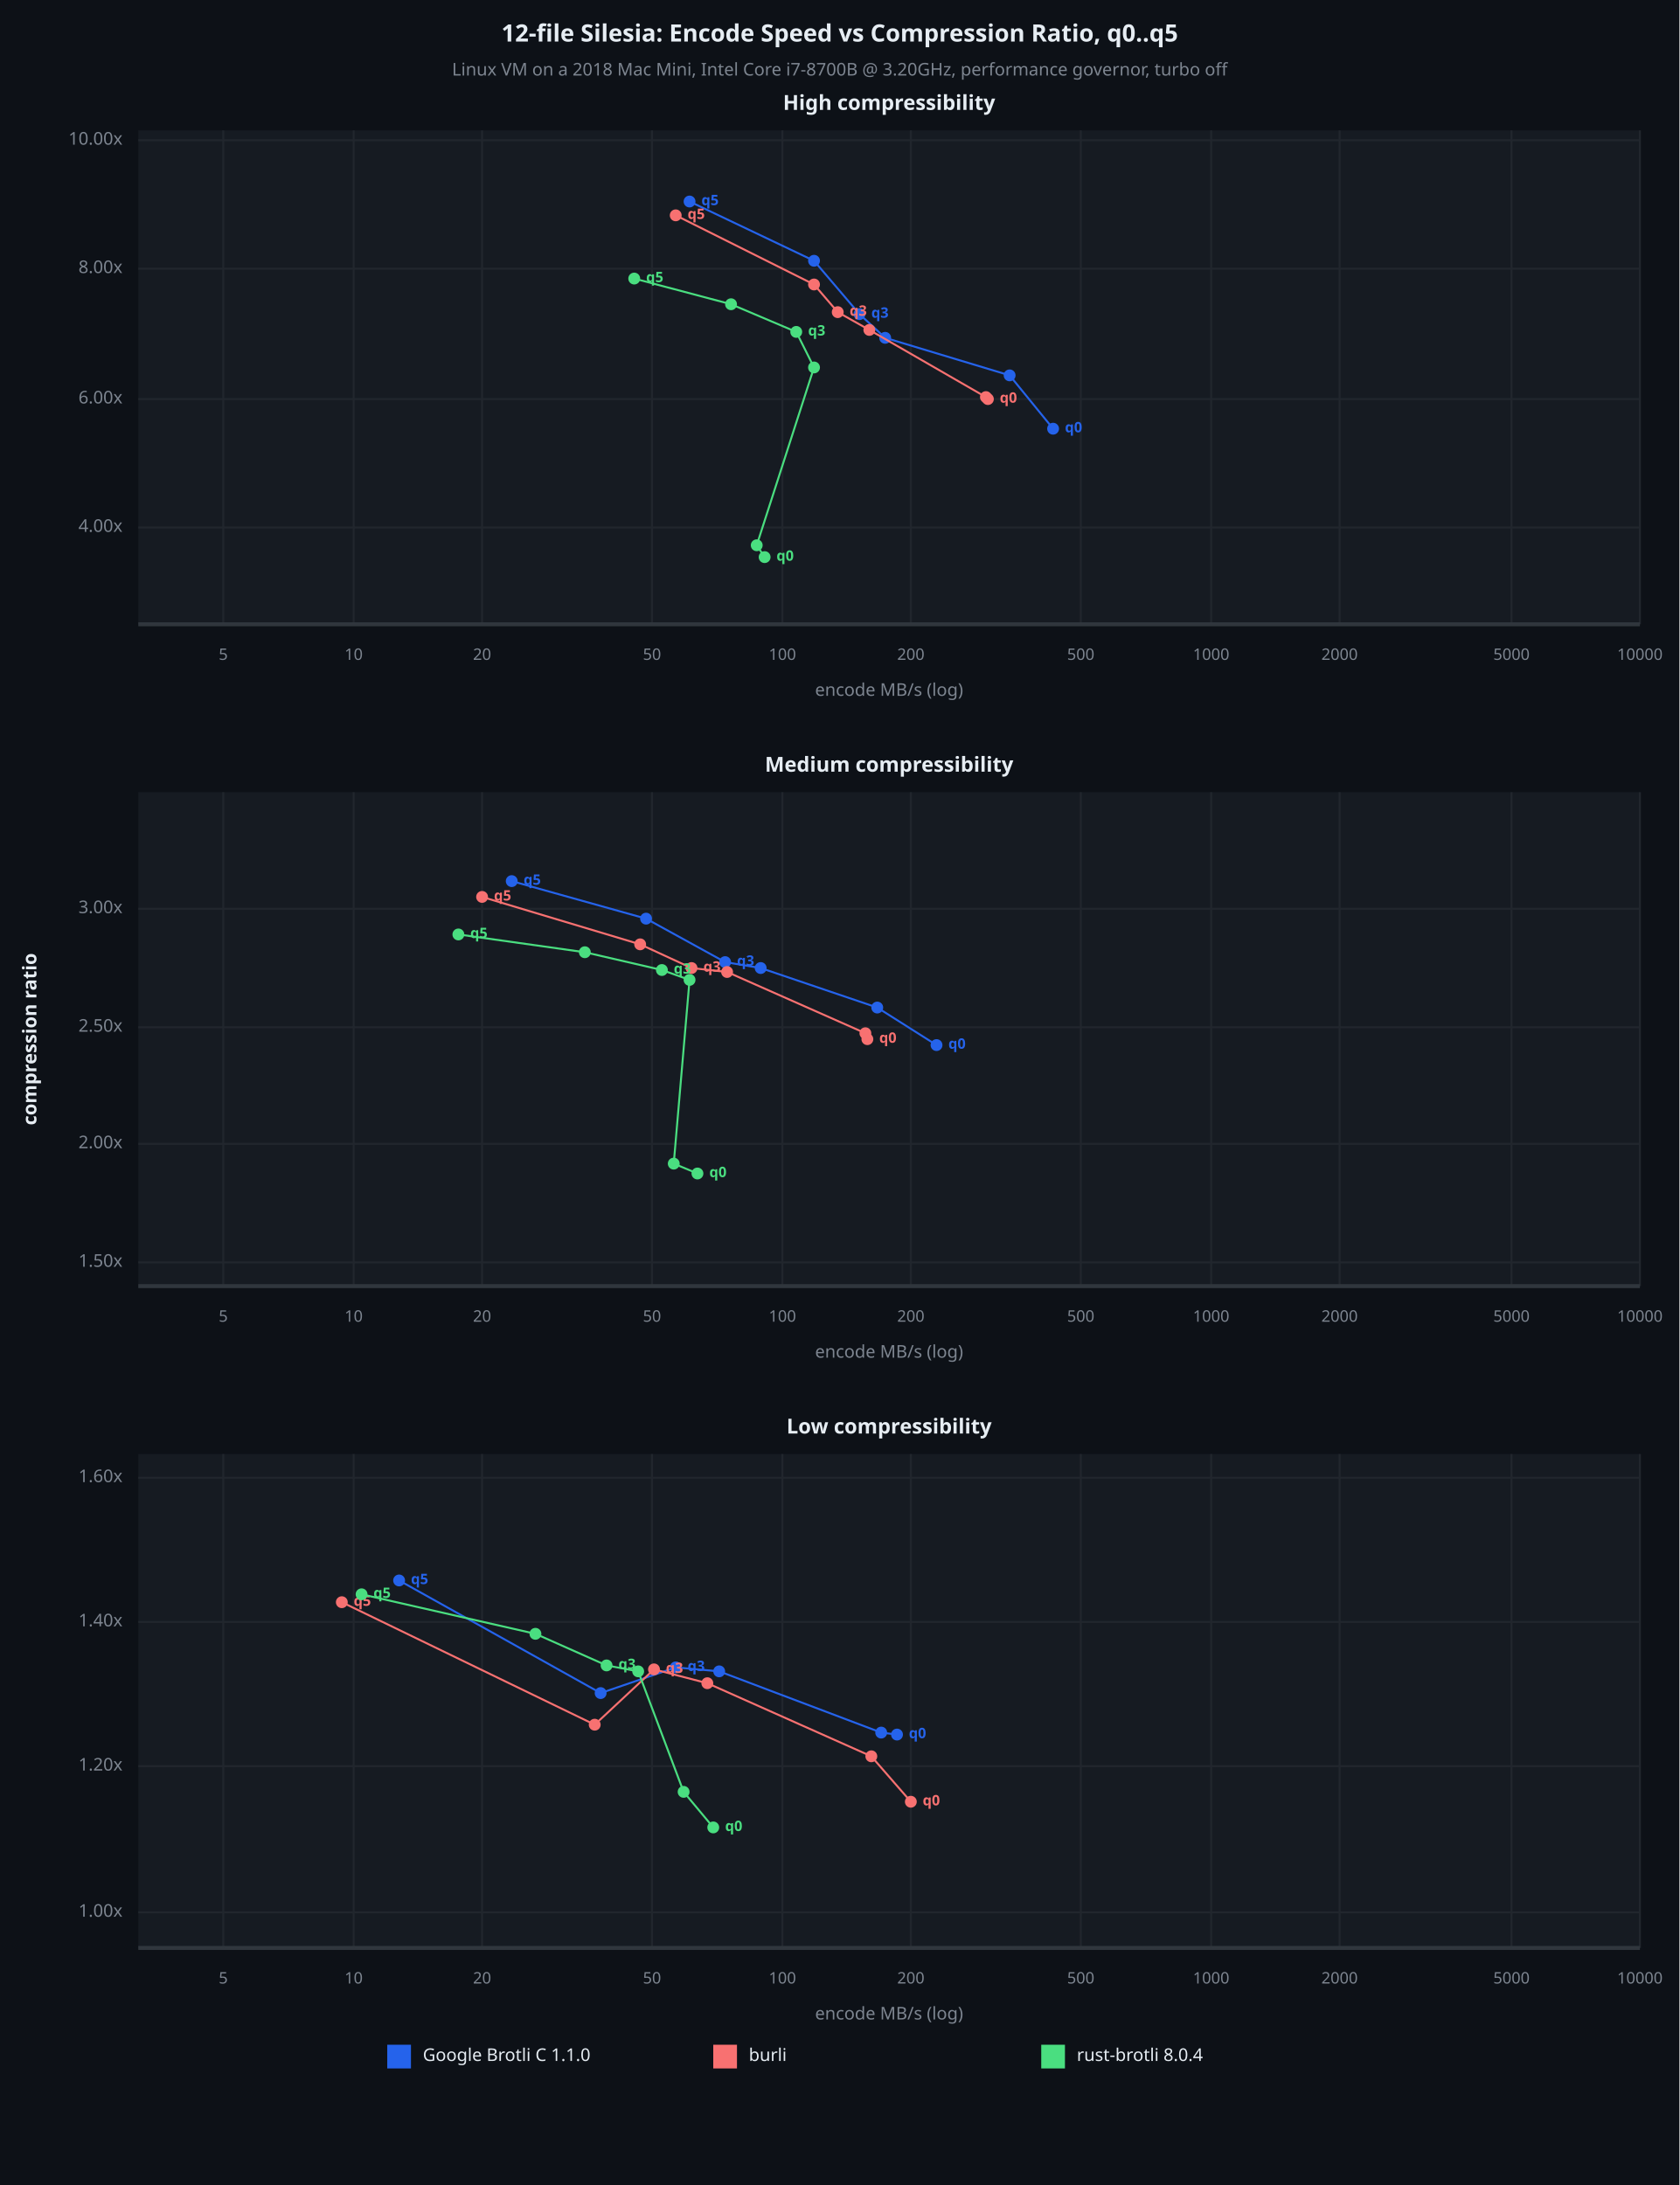
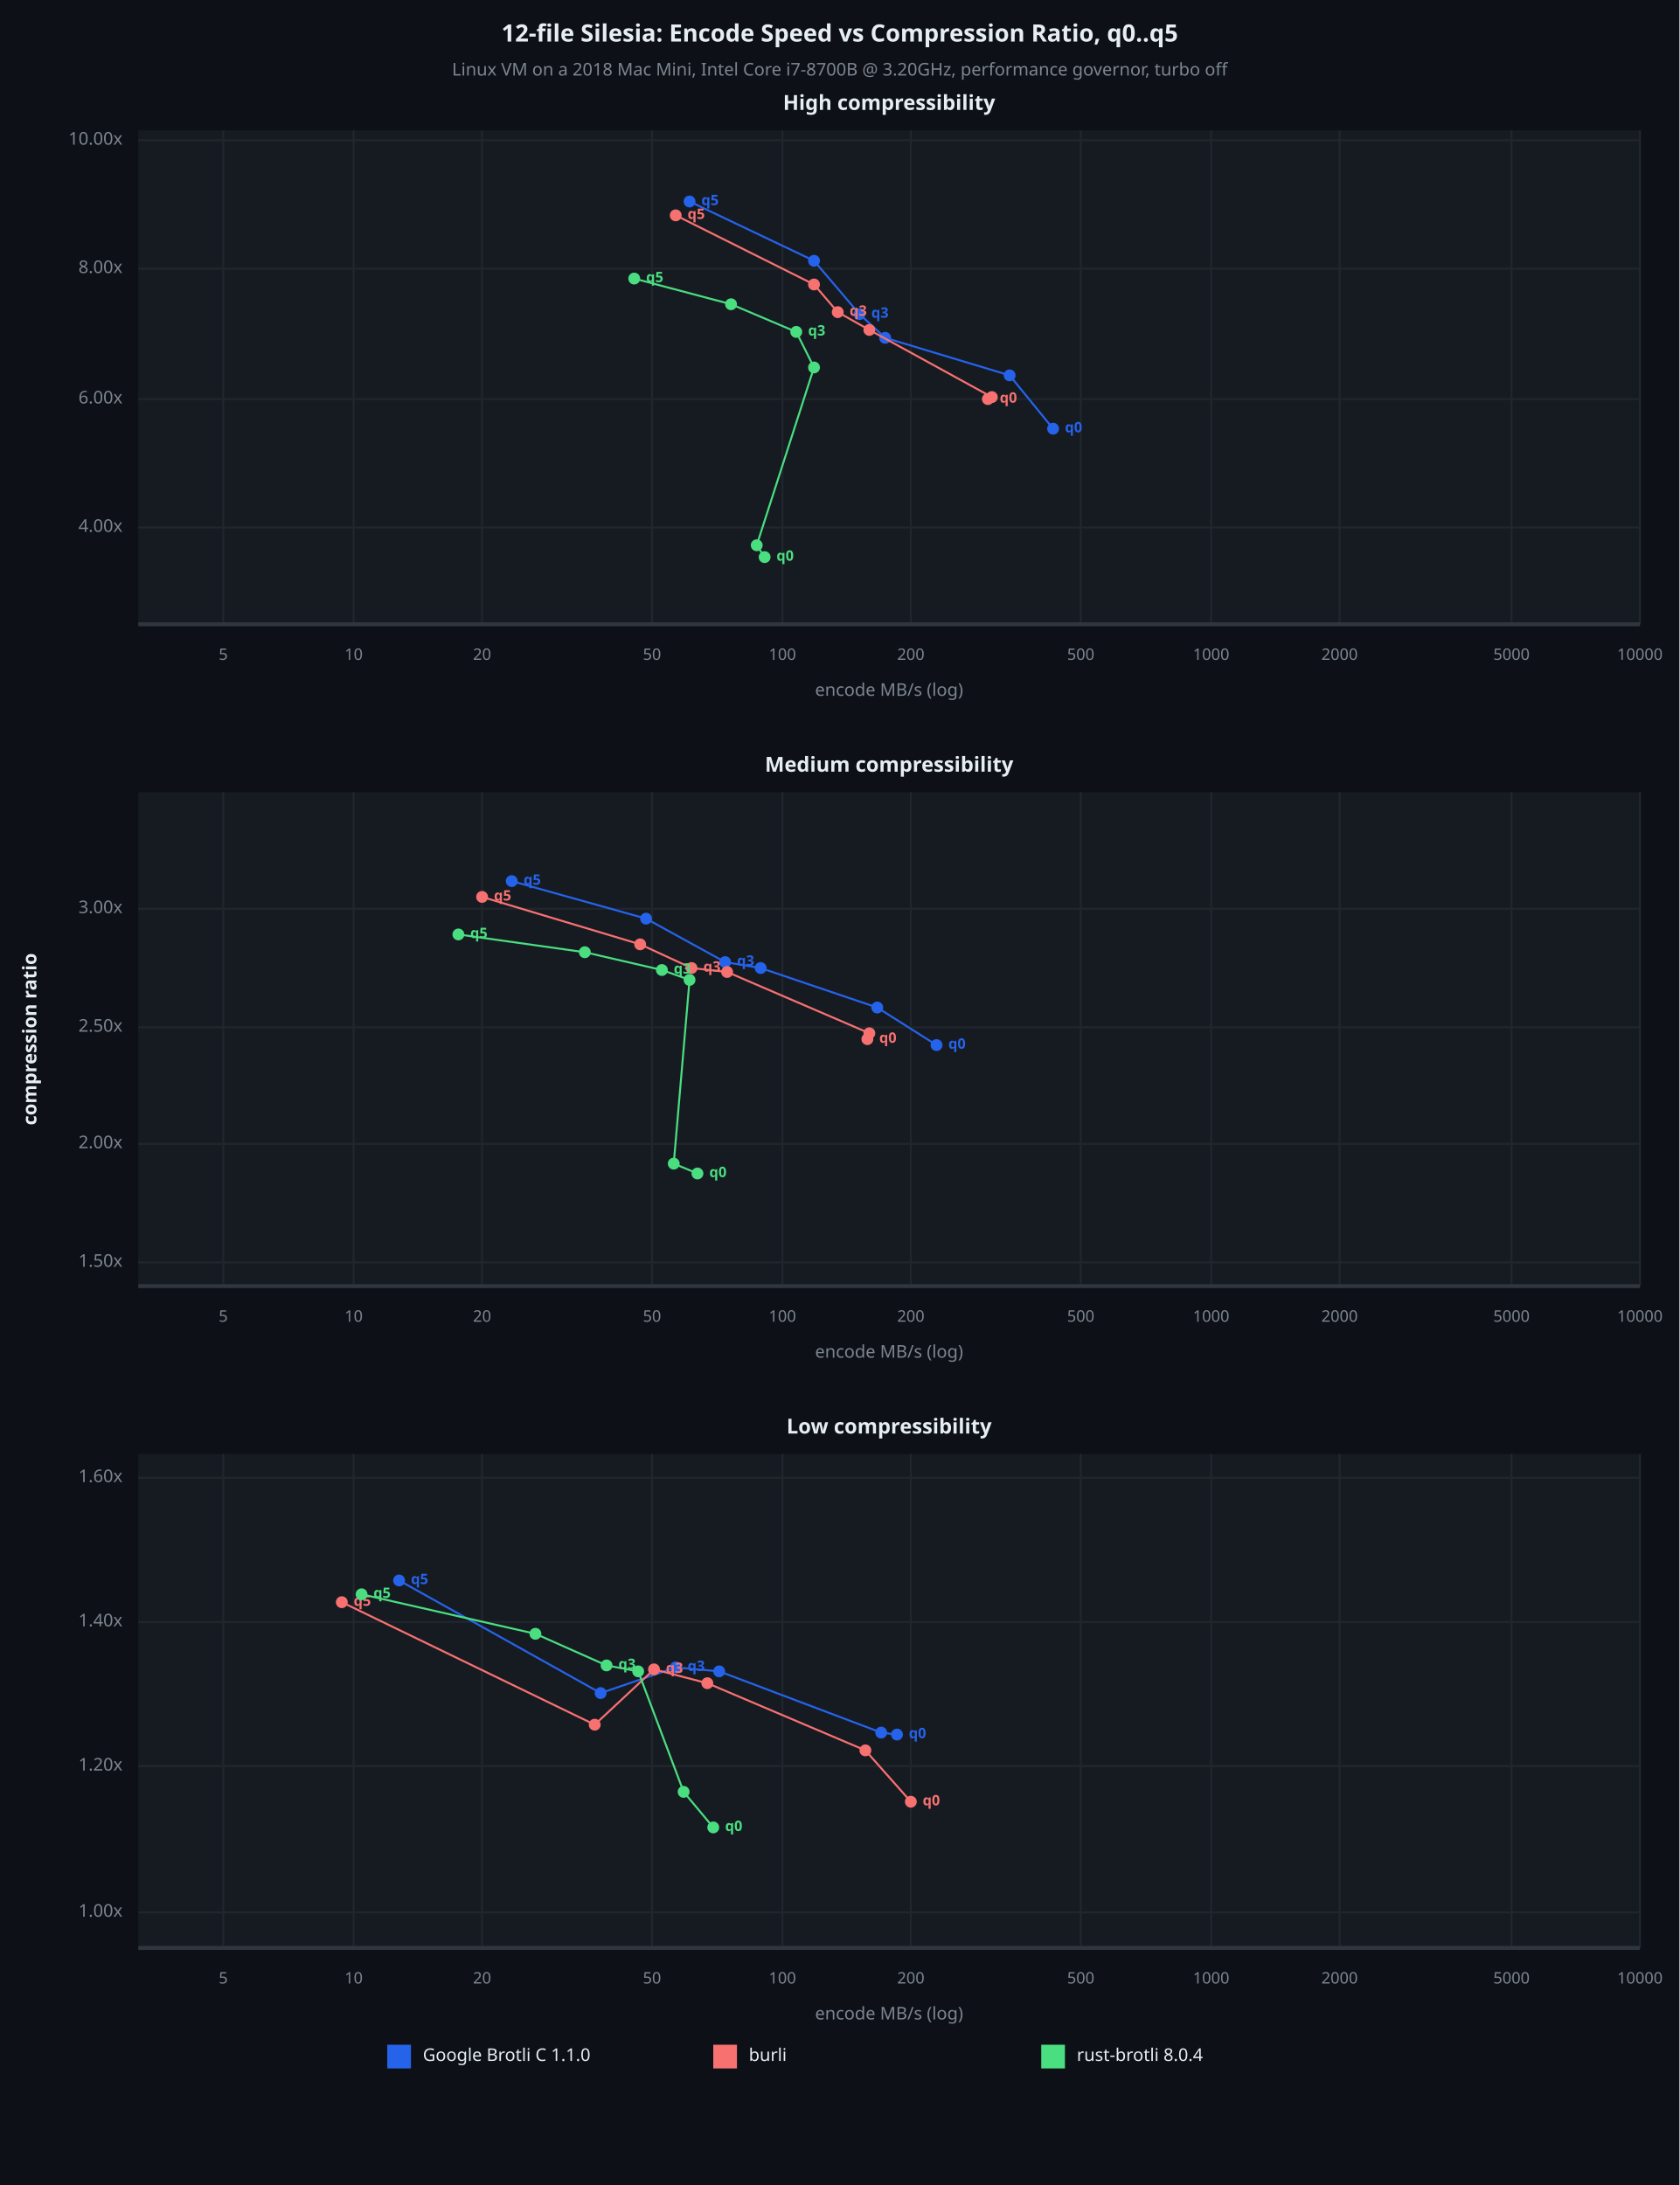
<svg xmlns="http://www.w3.org/2000/svg" viewBox="0 0 850 1106" font-family="system-ui, -apple-system, sans-serif">
  <rect x="0" y="0" width="850" height="1106" opacity="1" fill="#0D1117" stroke="none" />
  <text x="425" y="18" dy="0.5ex" text-anchor="middle" font-family="sans-serif" font-size="12.097" opacity="1" fill="#E6EDF3" font-weight="bold">
12-file Silesia: Encode Speed vs Compression Ratio, q0..q5
</text>
  <text x="425" y="36" dy="0.5ex" text-anchor="middle" font-family="sans-serif" font-size="8.871" opacity="1" fill="#7D8590">
Linux VM on a 2018 Mac Mini, Intel Core i7-8700B @ 3.20GHz, performance governor, turbo off
</text>
  <rect x="70" y="66" width="760" height="250" opacity="1" fill="#161B22" stroke="none" />
  <text x="450" y="53" dy="0.5ex" text-anchor="middle" font-family="sans-serif" font-size="10.484" opacity="1" fill="#E6EDF3" font-weight="bold">
High compressibility
</text>
  <polyline fill="none" opacity="1" stroke="#21262D" stroke-width="1" points="113,66 113,316 " />
  <text x="113" y="332" dy="0.5ex" text-anchor="middle" font-family="sans-serif" font-size="8.065" opacity="1" fill="#7D8590">
5
</text>
  <polyline fill="none" opacity="1" stroke="#21262D" stroke-width="1" points="179,66 179,316 " />
  <text x="179" y="332" dy="0.5ex" text-anchor="middle" font-family="sans-serif" font-size="8.065" opacity="1" fill="#7D8590">
10
</text>
  <polyline fill="none" opacity="1" stroke="#21262D" stroke-width="1" points="244,66 244,316 " />
  <text x="244" y="332" dy="0.5ex" text-anchor="middle" font-family="sans-serif" font-size="8.065" opacity="1" fill="#7D8590">
20
</text>
  <polyline fill="none" opacity="1" stroke="#21262D" stroke-width="1" points="330,66 330,316 " />
  <text x="330" y="332" dy="0.5ex" text-anchor="middle" font-family="sans-serif" font-size="8.065" opacity="1" fill="#7D8590">
50
</text>
  <polyline fill="none" opacity="1" stroke="#21262D" stroke-width="1" points="396,66 396,316 " />
  <text x="396" y="332" dy="0.5ex" text-anchor="middle" font-family="sans-serif" font-size="8.065" opacity="1" fill="#7D8590">
100
</text>
  <polyline fill="none" opacity="1" stroke="#21262D" stroke-width="1" points="461,66 461,316 " />
  <text x="461" y="332" dy="0.5ex" text-anchor="middle" font-family="sans-serif" font-size="8.065" opacity="1" fill="#7D8590">
200
</text>
  <polyline fill="none" opacity="1" stroke="#21262D" stroke-width="1" points="547,66 547,316 " />
  <text x="547" y="332" dy="0.5ex" text-anchor="middle" font-family="sans-serif" font-size="8.065" opacity="1" fill="#7D8590">
500
</text>
  <polyline fill="none" opacity="1" stroke="#21262D" stroke-width="1" points="613,66 613,316 " />
  <text x="613" y="332" dy="0.5ex" text-anchor="middle" font-family="sans-serif" font-size="8.065" opacity="1" fill="#7D8590">
1000
</text>
  <polyline fill="none" opacity="1" stroke="#21262D" stroke-width="1" points="678,66 678,316 " />
  <text x="678" y="332" dy="0.5ex" text-anchor="middle" font-family="sans-serif" font-size="8.065" opacity="1" fill="#7D8590">
2000
</text>
  <polyline fill="none" opacity="1" stroke="#21262D" stroke-width="1" points="765,66 765,316 " />
  <text x="765" y="332" dy="0.5ex" text-anchor="middle" font-family="sans-serif" font-size="8.065" opacity="1" fill="#7D8590">
5000
</text>
  <polyline fill="none" opacity="1" stroke="#21262D" stroke-width="1" points="830,66 830,316 " />
  <text x="830" y="332" dy="0.5ex" text-anchor="middle" font-family="sans-serif" font-size="8.065" opacity="1" fill="#7D8590">
10000
</text>
  <polyline fill="none" opacity="1" stroke="#21262D" stroke-width="1" points="70,267 830,267 " />
  <text x="62" y="267" dy="0.5ex" text-anchor="end" font-family="sans-serif" font-size="8.871" opacity="1" fill="#7D8590">
4.00x
</text>
  <polyline fill="none" opacity="1" stroke="#21262D" stroke-width="1" points="70,202 830,202 " />
  <text x="62" y="202" dy="0.5ex" text-anchor="end" font-family="sans-serif" font-size="8.871" opacity="1" fill="#7D8590">
6.00x
</text>
  <polyline fill="none" opacity="1" stroke="#21262D" stroke-width="1" points="70,136 830,136 " />
  <text x="62" y="136" dy="0.5ex" text-anchor="end" font-family="sans-serif" font-size="8.871" opacity="1" fill="#7D8590">
8.00x
</text>
  <polyline fill="none" opacity="1" stroke="#21262D" stroke-width="1" points="70,71 830,71 " />
  <text x="62" y="71" dy="0.5ex" text-anchor="end" font-family="sans-serif" font-size="8.871" opacity="1" fill="#7D8590">
10.00x
</text>
  <polyline fill="none" opacity="1" stroke="#30363D" stroke-width="2" points="70,316 830,316 " />
  <polyline fill="none" opacity="1" stroke="#2563EB" stroke-width="1" points="533,217 511,190 448,171 435,159 412,132 349,102 " />
  <circle cx="533" cy="217" r="3" opacity="1" fill="#2563EB" stroke="none" stroke-width="1" />
  <text x="539" y="217" dy="0.5ex" text-anchor="start" font-family="sans-serif" font-size="7.258" opacity="1" fill="#2563EB" font-weight="bold">
q0
</text>
  <circle cx="511" cy="190" r="3" opacity="1" fill="#2563EB" stroke="none" stroke-width="1" />
  <circle cx="448" cy="171" r="3" opacity="1" fill="#2563EB" stroke="none" stroke-width="1" />
  <circle cx="435" cy="159" r="3" opacity="1" fill="#2563EB" stroke="none" stroke-width="1" />
  <text x="441" y="159" dy="0.5ex" text-anchor="start" font-family="sans-serif" font-size="7.258" opacity="1" fill="#2563EB" font-weight="bold">
q3
</text>
  <circle cx="412" cy="132" r="3" opacity="1" fill="#2563EB" stroke="none" stroke-width="1" />
  <circle cx="349" cy="102" r="3" opacity="1" fill="#2563EB" stroke="none" stroke-width="1" />
  <text x="355" y="102" dy="0.5ex" text-anchor="start" font-family="sans-serif" font-size="7.258" opacity="1" fill="#2563EB" font-weight="bold">
q5
</text>
-   <polyline fill="none" opacity="1" stroke="#F87171" stroke-width="1" points="500,202 499,201 440,167 424,158 412,144 342,109 " />
+   <polyline fill="none" opacity="1" stroke="#F87171" stroke-width="1" points="500,202 502,201 440,167 424,158 412,144 342,109 " />
  <circle cx="500" cy="202" r="3" opacity="1" fill="#F87171" stroke="none" stroke-width="1" />
  <text x="506" y="202" dy="0.5ex" text-anchor="start" font-family="sans-serif" font-size="7.258" opacity="1" fill="#F87171" font-weight="bold">
q0
</text>
-   <circle cx="499" cy="201" r="3" opacity="1" fill="#F87171" stroke="none" stroke-width="1" />
+   <circle cx="502" cy="201" r="3" opacity="1" fill="#F87171" stroke="none" stroke-width="1" />
  <circle cx="440" cy="167" r="3" opacity="1" fill="#F87171" stroke="none" stroke-width="1" />
  <circle cx="424" cy="158" r="3" opacity="1" fill="#F87171" stroke="none" stroke-width="1" />
  <text x="430" y="158" dy="0.5ex" text-anchor="start" font-family="sans-serif" font-size="7.258" opacity="1" fill="#F87171" font-weight="bold">
q3
</text>
  <circle cx="412" cy="144" r="3" opacity="1" fill="#F87171" stroke="none" stroke-width="1" />
  <circle cx="342" cy="109" r="3" opacity="1" fill="#F87171" stroke="none" stroke-width="1" />
  <text x="348" y="109" dy="0.5ex" text-anchor="start" font-family="sans-serif" font-size="7.258" opacity="1" fill="#F87171" font-weight="bold">
q5
</text>
  <polyline fill="none" opacity="1" stroke="#4ADE80" stroke-width="1" points="387,282 383,276 412,186 403,168 370,154 321,141 " />
  <circle cx="387" cy="282" r="3" opacity="1" fill="#4ADE80" stroke="none" stroke-width="1" />
  <text x="393" y="282" dy="0.5ex" text-anchor="start" font-family="sans-serif" font-size="7.258" opacity="1" fill="#4ADE80" font-weight="bold">
q0
</text>
  <circle cx="383" cy="276" r="3" opacity="1" fill="#4ADE80" stroke="none" stroke-width="1" />
  <circle cx="412" cy="186" r="3" opacity="1" fill="#4ADE80" stroke="none" stroke-width="1" />
  <circle cx="403" cy="168" r="3" opacity="1" fill="#4ADE80" stroke="none" stroke-width="1" />
  <text x="409" y="168" dy="0.5ex" text-anchor="start" font-family="sans-serif" font-size="7.258" opacity="1" fill="#4ADE80" font-weight="bold">
q3
</text>
  <circle cx="370" cy="154" r="3" opacity="1" fill="#4ADE80" stroke="none" stroke-width="1" />
  <circle cx="321" cy="141" r="3" opacity="1" fill="#4ADE80" stroke="none" stroke-width="1" />
  <text x="327" y="141" dy="0.5ex" text-anchor="start" font-family="sans-serif" font-size="7.258" opacity="1" fill="#4ADE80" font-weight="bold">
q5
</text>
  <text x="450" y="350" dy="0.5ex" text-anchor="middle" font-family="sans-serif" font-size="8.871" opacity="1" fill="#7D8590">
encode MB/s (log)
</text>
  <rect x="70" y="401" width="760" height="250" opacity="1" fill="#161B22" stroke="none" />
  <text x="450" y="388" dy="0.5ex" text-anchor="middle" font-family="sans-serif" font-size="10.484" opacity="1" fill="#E6EDF3" font-weight="bold">
Medium compressibility
</text>
  <polyline fill="none" opacity="1" stroke="#21262D" stroke-width="1" points="113,401 113,651 " />
  <text x="113" y="667" dy="0.5ex" text-anchor="middle" font-family="sans-serif" font-size="8.065" opacity="1" fill="#7D8590">
5
</text>
  <polyline fill="none" opacity="1" stroke="#21262D" stroke-width="1" points="179,401 179,651 " />
  <text x="179" y="667" dy="0.5ex" text-anchor="middle" font-family="sans-serif" font-size="8.065" opacity="1" fill="#7D8590">
10
</text>
  <polyline fill="none" opacity="1" stroke="#21262D" stroke-width="1" points="244,401 244,651 " />
  <text x="244" y="667" dy="0.5ex" text-anchor="middle" font-family="sans-serif" font-size="8.065" opacity="1" fill="#7D8590">
20
</text>
  <polyline fill="none" opacity="1" stroke="#21262D" stroke-width="1" points="330,401 330,651 " />
  <text x="330" y="667" dy="0.5ex" text-anchor="middle" font-family="sans-serif" font-size="8.065" opacity="1" fill="#7D8590">
50
</text>
  <polyline fill="none" opacity="1" stroke="#21262D" stroke-width="1" points="396,401 396,651 " />
  <text x="396" y="667" dy="0.5ex" text-anchor="middle" font-family="sans-serif" font-size="8.065" opacity="1" fill="#7D8590">
100
</text>
  <polyline fill="none" opacity="1" stroke="#21262D" stroke-width="1" points="461,401 461,651 " />
  <text x="461" y="667" dy="0.5ex" text-anchor="middle" font-family="sans-serif" font-size="8.065" opacity="1" fill="#7D8590">
200
</text>
  <polyline fill="none" opacity="1" stroke="#21262D" stroke-width="1" points="547,401 547,651 " />
  <text x="547" y="667" dy="0.5ex" text-anchor="middle" font-family="sans-serif" font-size="8.065" opacity="1" fill="#7D8590">
500
</text>
  <polyline fill="none" opacity="1" stroke="#21262D" stroke-width="1" points="613,401 613,651 " />
  <text x="613" y="667" dy="0.5ex" text-anchor="middle" font-family="sans-serif" font-size="8.065" opacity="1" fill="#7D8590">
1000
</text>
  <polyline fill="none" opacity="1" stroke="#21262D" stroke-width="1" points="678,401 678,651 " />
  <text x="678" y="667" dy="0.5ex" text-anchor="middle" font-family="sans-serif" font-size="8.065" opacity="1" fill="#7D8590">
2000
</text>
  <polyline fill="none" opacity="1" stroke="#21262D" stroke-width="1" points="765,401 765,651 " />
  <text x="765" y="667" dy="0.5ex" text-anchor="middle" font-family="sans-serif" font-size="8.065" opacity="1" fill="#7D8590">
5000
</text>
  <polyline fill="none" opacity="1" stroke="#21262D" stroke-width="1" points="830,401 830,651 " />
  <text x="830" y="667" dy="0.5ex" text-anchor="middle" font-family="sans-serif" font-size="8.065" opacity="1" fill="#7D8590">
10000
</text>
  <polyline fill="none" opacity="1" stroke="#21262D" stroke-width="1" points="70,639 830,639 " />
  <text x="62" y="639" dy="0.5ex" text-anchor="end" font-family="sans-serif" font-size="8.871" opacity="1" fill="#7D8590">
1.50x
</text>
  <polyline fill="none" opacity="1" stroke="#21262D" stroke-width="1" points="70,579 830,579 " />
  <text x="62" y="579" dy="0.5ex" text-anchor="end" font-family="sans-serif" font-size="8.871" opacity="1" fill="#7D8590">
2.00x
</text>
  <polyline fill="none" opacity="1" stroke="#21262D" stroke-width="1" points="70,520 830,520 " />
  <text x="62" y="520" dy="0.5ex" text-anchor="end" font-family="sans-serif" font-size="8.871" opacity="1" fill="#7D8590">
2.50x
</text>
  <polyline fill="none" opacity="1" stroke="#21262D" stroke-width="1" points="70,460 830,460 " />
  <text x="62" y="460" dy="0.5ex" text-anchor="end" font-family="sans-serif" font-size="8.871" opacity="1" fill="#7D8590">
3.00x
</text>
  <polyline fill="none" opacity="1" stroke="#30363D" stroke-width="2" points="70,651 830,651 " />
  <polyline fill="none" opacity="1" stroke="#2563EB" stroke-width="1" points="474,529 444,510 385,490 367,487 327,465 259,446 " />
  <circle cx="474" cy="529" r="3" opacity="1" fill="#2563EB" stroke="none" stroke-width="1" />
  <text x="480" y="529" dy="0.5ex" text-anchor="start" font-family="sans-serif" font-size="7.258" opacity="1" fill="#2563EB" font-weight="bold">
q0
</text>
  <circle cx="444" cy="510" r="3" opacity="1" fill="#2563EB" stroke="none" stroke-width="1" />
  <circle cx="385" cy="490" r="3" opacity="1" fill="#2563EB" stroke="none" stroke-width="1" />
  <circle cx="367" cy="487" r="3" opacity="1" fill="#2563EB" stroke="none" stroke-width="1" />
  <text x="373" y="487" dy="0.5ex" text-anchor="start" font-family="sans-serif" font-size="7.258" opacity="1" fill="#2563EB" font-weight="bold">
q3
</text>
  <circle cx="327" cy="465" r="3" opacity="1" fill="#2563EB" stroke="none" stroke-width="1" />
  <circle cx="259" cy="446" r="3" opacity="1" fill="#2563EB" stroke="none" stroke-width="1" />
  <text x="265" y="446" dy="0.5ex" text-anchor="start" font-family="sans-serif" font-size="7.258" opacity="1" fill="#2563EB" font-weight="bold">
q5
</text>
-   <polyline fill="none" opacity="1" stroke="#F87171" stroke-width="1" points="439,526 438,523 368,492 350,490 324,478 244,454 " />
+   <polyline fill="none" opacity="1" stroke="#F87171" stroke-width="1" points="439,526 440,523 368,492 350,490 324,478 244,454 " />
  <circle cx="439" cy="526" r="3" opacity="1" fill="#F87171" stroke="none" stroke-width="1" />
  <text x="445" y="526" dy="0.5ex" text-anchor="start" font-family="sans-serif" font-size="7.258" opacity="1" fill="#F87171" font-weight="bold">
q0
</text>
-   <circle cx="438" cy="523" r="3" opacity="1" fill="#F87171" stroke="none" stroke-width="1" />
+   <circle cx="440" cy="523" r="3" opacity="1" fill="#F87171" stroke="none" stroke-width="1" />
  <circle cx="368" cy="492" r="3" opacity="1" fill="#F87171" stroke="none" stroke-width="1" />
  <circle cx="350" cy="490" r="3" opacity="1" fill="#F87171" stroke="none" stroke-width="1" />
  <text x="356" y="490" dy="0.5ex" text-anchor="start" font-family="sans-serif" font-size="7.258" opacity="1" fill="#F87171" font-weight="bold">
q3
</text>
  <circle cx="324" cy="478" r="3" opacity="1" fill="#F87171" stroke="none" stroke-width="1" />
  <circle cx="244" cy="454" r="3" opacity="1" fill="#F87171" stroke="none" stroke-width="1" />
  <text x="250" y="454" dy="0.5ex" text-anchor="start" font-family="sans-serif" font-size="7.258" opacity="1" fill="#F87171" font-weight="bold">
q5
</text>
  <polyline fill="none" opacity="1" stroke="#4ADE80" stroke-width="1" points="353,594 341,589 349,496 335,491 296,482 232,473 " />
  <circle cx="353" cy="594" r="3" opacity="1" fill="#4ADE80" stroke="none" stroke-width="1" />
  <text x="359" y="594" dy="0.5ex" text-anchor="start" font-family="sans-serif" font-size="7.258" opacity="1" fill="#4ADE80" font-weight="bold">
q0
</text>
  <circle cx="341" cy="589" r="3" opacity="1" fill="#4ADE80" stroke="none" stroke-width="1" />
  <circle cx="349" cy="496" r="3" opacity="1" fill="#4ADE80" stroke="none" stroke-width="1" />
  <circle cx="335" cy="491" r="3" opacity="1" fill="#4ADE80" stroke="none" stroke-width="1" />
  <text x="341" y="491" dy="0.5ex" text-anchor="start" font-family="sans-serif" font-size="7.258" opacity="1" fill="#4ADE80" font-weight="bold">
q3
</text>
  <circle cx="296" cy="482" r="3" opacity="1" fill="#4ADE80" stroke="none" stroke-width="1" />
  <circle cx="232" cy="473" r="3" opacity="1" fill="#4ADE80" stroke="none" stroke-width="1" />
  <text x="238" y="473" dy="0.5ex" text-anchor="start" font-family="sans-serif" font-size="7.258" opacity="1" fill="#4ADE80" font-weight="bold">
q5
</text>
  <text x="450" y="685" dy="0.5ex" text-anchor="middle" font-family="sans-serif" font-size="8.871" opacity="1" fill="#7D8590">
encode MB/s (log)
</text>
  <rect x="70" y="736" width="760" height="250" opacity="1" fill="#161B22" stroke="none" />
  <text x="450" y="723" dy="0.5ex" text-anchor="middle" font-family="sans-serif" font-size="10.484" opacity="1" fill="#E6EDF3" font-weight="bold">
Low compressibility
</text>
  <polyline fill="none" opacity="1" stroke="#21262D" stroke-width="1" points="113,736 113,986 " />
  <text x="113" y="1002" dy="0.5ex" text-anchor="middle" font-family="sans-serif" font-size="8.065" opacity="1" fill="#7D8590">
5
</text>
  <polyline fill="none" opacity="1" stroke="#21262D" stroke-width="1" points="179,736 179,986 " />
  <text x="179" y="1002" dy="0.5ex" text-anchor="middle" font-family="sans-serif" font-size="8.065" opacity="1" fill="#7D8590">
10
</text>
  <polyline fill="none" opacity="1" stroke="#21262D" stroke-width="1" points="244,736 244,986 " />
  <text x="244" y="1002" dy="0.5ex" text-anchor="middle" font-family="sans-serif" font-size="8.065" opacity="1" fill="#7D8590">
20
</text>
  <polyline fill="none" opacity="1" stroke="#21262D" stroke-width="1" points="330,736 330,986 " />
  <text x="330" y="1002" dy="0.5ex" text-anchor="middle" font-family="sans-serif" font-size="8.065" opacity="1" fill="#7D8590">
50
</text>
  <polyline fill="none" opacity="1" stroke="#21262D" stroke-width="1" points="396,736 396,986 " />
  <text x="396" y="1002" dy="0.5ex" text-anchor="middle" font-family="sans-serif" font-size="8.065" opacity="1" fill="#7D8590">
100
</text>
  <polyline fill="none" opacity="1" stroke="#21262D" stroke-width="1" points="461,736 461,986 " />
  <text x="461" y="1002" dy="0.5ex" text-anchor="middle" font-family="sans-serif" font-size="8.065" opacity="1" fill="#7D8590">
200
</text>
  <polyline fill="none" opacity="1" stroke="#21262D" stroke-width="1" points="547,736 547,986 " />
  <text x="547" y="1002" dy="0.5ex" text-anchor="middle" font-family="sans-serif" font-size="8.065" opacity="1" fill="#7D8590">
500
</text>
  <polyline fill="none" opacity="1" stroke="#21262D" stroke-width="1" points="613,736 613,986 " />
  <text x="613" y="1002" dy="0.5ex" text-anchor="middle" font-family="sans-serif" font-size="8.065" opacity="1" fill="#7D8590">
1000
</text>
  <polyline fill="none" opacity="1" stroke="#21262D" stroke-width="1" points="678,736 678,986 " />
  <text x="678" y="1002" dy="0.5ex" text-anchor="middle" font-family="sans-serif" font-size="8.065" opacity="1" fill="#7D8590">
2000
</text>
  <polyline fill="none" opacity="1" stroke="#21262D" stroke-width="1" points="765,736 765,986 " />
  <text x="765" y="1002" dy="0.5ex" text-anchor="middle" font-family="sans-serif" font-size="8.065" opacity="1" fill="#7D8590">
5000
</text>
  <polyline fill="none" opacity="1" stroke="#21262D" stroke-width="1" points="830,736 830,986 " />
  <text x="830" y="1002" dy="0.5ex" text-anchor="middle" font-family="sans-serif" font-size="8.065" opacity="1" fill="#7D8590">
10000
</text>
  <polyline fill="none" opacity="1" stroke="#21262D" stroke-width="1" points="70,968 830,968 " />
  <text x="62" y="968" dy="0.5ex" text-anchor="end" font-family="sans-serif" font-size="8.871" opacity="1" fill="#7D8590">
1.00x
</text>
  <polyline fill="none" opacity="1" stroke="#21262D" stroke-width="1" points="70,894 830,894 " />
  <text x="62" y="894" dy="0.5ex" text-anchor="end" font-family="sans-serif" font-size="8.871" opacity="1" fill="#7D8590">
1.20x
</text>
  <polyline fill="none" opacity="1" stroke="#21262D" stroke-width="1" points="70,821 830,821 " />
  <text x="62" y="821" dy="0.5ex" text-anchor="end" font-family="sans-serif" font-size="8.871" opacity="1" fill="#7D8590">
1.40x
</text>
  <polyline fill="none" opacity="1" stroke="#21262D" stroke-width="1" points="70,748 830,748 " />
  <text x="62" y="748" dy="0.5ex" text-anchor="end" font-family="sans-serif" font-size="8.871" opacity="1" fill="#7D8590">
1.60x
</text>
  <polyline fill="none" opacity="1" stroke="#30363D" stroke-width="2" points="70,986 830,986 " />
  <polyline fill="none" opacity="1" stroke="#2563EB" stroke-width="1" points="454,878 446,877 364,846 342,844 304,857 202,800 " />
  <circle cx="454" cy="878" r="3" opacity="1" fill="#2563EB" stroke="none" stroke-width="1" />
  <text x="460" y="878" dy="0.5ex" text-anchor="start" font-family="sans-serif" font-size="7.258" opacity="1" fill="#2563EB" font-weight="bold">
q0
</text>
  <circle cx="446" cy="877" r="3" opacity="1" fill="#2563EB" stroke="none" stroke-width="1" />
  <circle cx="364" cy="846" r="3" opacity="1" fill="#2563EB" stroke="none" stroke-width="1" />
  <circle cx="342" cy="844" r="3" opacity="1" fill="#2563EB" stroke="none" stroke-width="1" />
  <text x="348" y="844" dy="0.5ex" text-anchor="start" font-family="sans-serif" font-size="7.258" opacity="1" fill="#2563EB" font-weight="bold">
q3
</text>
  <circle cx="304" cy="857" r="3" opacity="1" fill="#2563EB" stroke="none" stroke-width="1" />
  <circle cx="202" cy="800" r="3" opacity="1" fill="#2563EB" stroke="none" stroke-width="1" />
  <text x="208" y="800" dy="0.5ex" text-anchor="start" font-family="sans-serif" font-size="7.258" opacity="1" fill="#2563EB" font-weight="bold">
q5
</text>
-   <polyline fill="none" opacity="1" stroke="#F87171" stroke-width="1" points="461,912 441,889 358,852 331,845 301,873 173,811 " />
+   <polyline fill="none" opacity="1" stroke="#F87171" stroke-width="1" points="461,912 438,886 358,852 331,845 301,873 173,811 " />
  <circle cx="461" cy="912" r="3" opacity="1" fill="#F87171" stroke="none" stroke-width="1" />
  <text x="467" y="912" dy="0.5ex" text-anchor="start" font-family="sans-serif" font-size="7.258" opacity="1" fill="#F87171" font-weight="bold">
q0
</text>
-   <circle cx="441" cy="889" r="3" opacity="1" fill="#F87171" stroke="none" stroke-width="1" />
+   <circle cx="438" cy="886" r="3" opacity="1" fill="#F87171" stroke="none" stroke-width="1" />
  <circle cx="358" cy="852" r="3" opacity="1" fill="#F87171" stroke="none" stroke-width="1" />
  <circle cx="331" cy="845" r="3" opacity="1" fill="#F87171" stroke="none" stroke-width="1" />
  <text x="337" y="845" dy="0.5ex" text-anchor="start" font-family="sans-serif" font-size="7.258" opacity="1" fill="#F87171" font-weight="bold">
q3
</text>
  <circle cx="301" cy="873" r="3" opacity="1" fill="#F87171" stroke="none" stroke-width="1" />
  <circle cx="173" cy="811" r="3" opacity="1" fill="#F87171" stroke="none" stroke-width="1" />
  <text x="179" y="811" dy="0.5ex" text-anchor="start" font-family="sans-serif" font-size="7.258" opacity="1" fill="#F87171" font-weight="bold">
q5
</text>
  <polyline fill="none" opacity="1" stroke="#4ADE80" stroke-width="1" points="361,925 346,907 323,846 307,843 271,827 183,807 " />
  <circle cx="361" cy="925" r="3" opacity="1" fill="#4ADE80" stroke="none" stroke-width="1" />
  <text x="367" y="925" dy="0.5ex" text-anchor="start" font-family="sans-serif" font-size="7.258" opacity="1" fill="#4ADE80" font-weight="bold">
q0
</text>
  <circle cx="346" cy="907" r="3" opacity="1" fill="#4ADE80" stroke="none" stroke-width="1" />
  <circle cx="323" cy="846" r="3" opacity="1" fill="#4ADE80" stroke="none" stroke-width="1" />
  <circle cx="307" cy="843" r="3" opacity="1" fill="#4ADE80" stroke="none" stroke-width="1" />
  <text x="313" y="843" dy="0.5ex" text-anchor="start" font-family="sans-serif" font-size="7.258" opacity="1" fill="#4ADE80" font-weight="bold">
q3
</text>
  <circle cx="271" cy="827" r="3" opacity="1" fill="#4ADE80" stroke="none" stroke-width="1" />
  <circle cx="183" cy="807" r="3" opacity="1" fill="#4ADE80" stroke="none" stroke-width="1" />
  <text x="189" y="807" dy="0.5ex" text-anchor="start" font-family="sans-serif" font-size="7.258" opacity="1" fill="#4ADE80" font-weight="bold">
q5
</text>
  <text x="450" y="1020" dy="0.5ex" text-anchor="middle" font-family="sans-serif" font-size="8.871" opacity="1" fill="#7D8590">
encode MB/s (log)
</text>
  <text x="16" y="526" dy="0.5ex" text-anchor="middle" font-family="sans-serif" font-size="9.677" opacity="1" fill="#E6EDF3" font-weight="bold" transform="rotate(270, 16, 526)">
compression ratio
</text>
  <rect x="196" y="1035" width="12" height="12" opacity="1" fill="#2563EB" stroke="none" />
  <text x="214" y="1041" dy="0.5ex" text-anchor="start" font-family="sans-serif" font-size="8.871" opacity="1" fill="#E6EDF3">
Google Brotli C 1.1.0
</text>
  <rect x="361" y="1035" width="12" height="12" opacity="1" fill="#F87171" stroke="none" />
  <text x="379" y="1041" dy="0.5ex" text-anchor="start" font-family="sans-serif" font-size="8.871" opacity="1" fill="#E6EDF3">
burli
</text>
  <rect x="527" y="1035" width="12" height="12" opacity="1" fill="#4ADE80" stroke="none" />
  <text x="545" y="1041" dy="0.5ex" text-anchor="start" font-family="sans-serif" font-size="8.871" opacity="1" fill="#E6EDF3">
rust-brotli 8.0.4
</text>
</svg>
